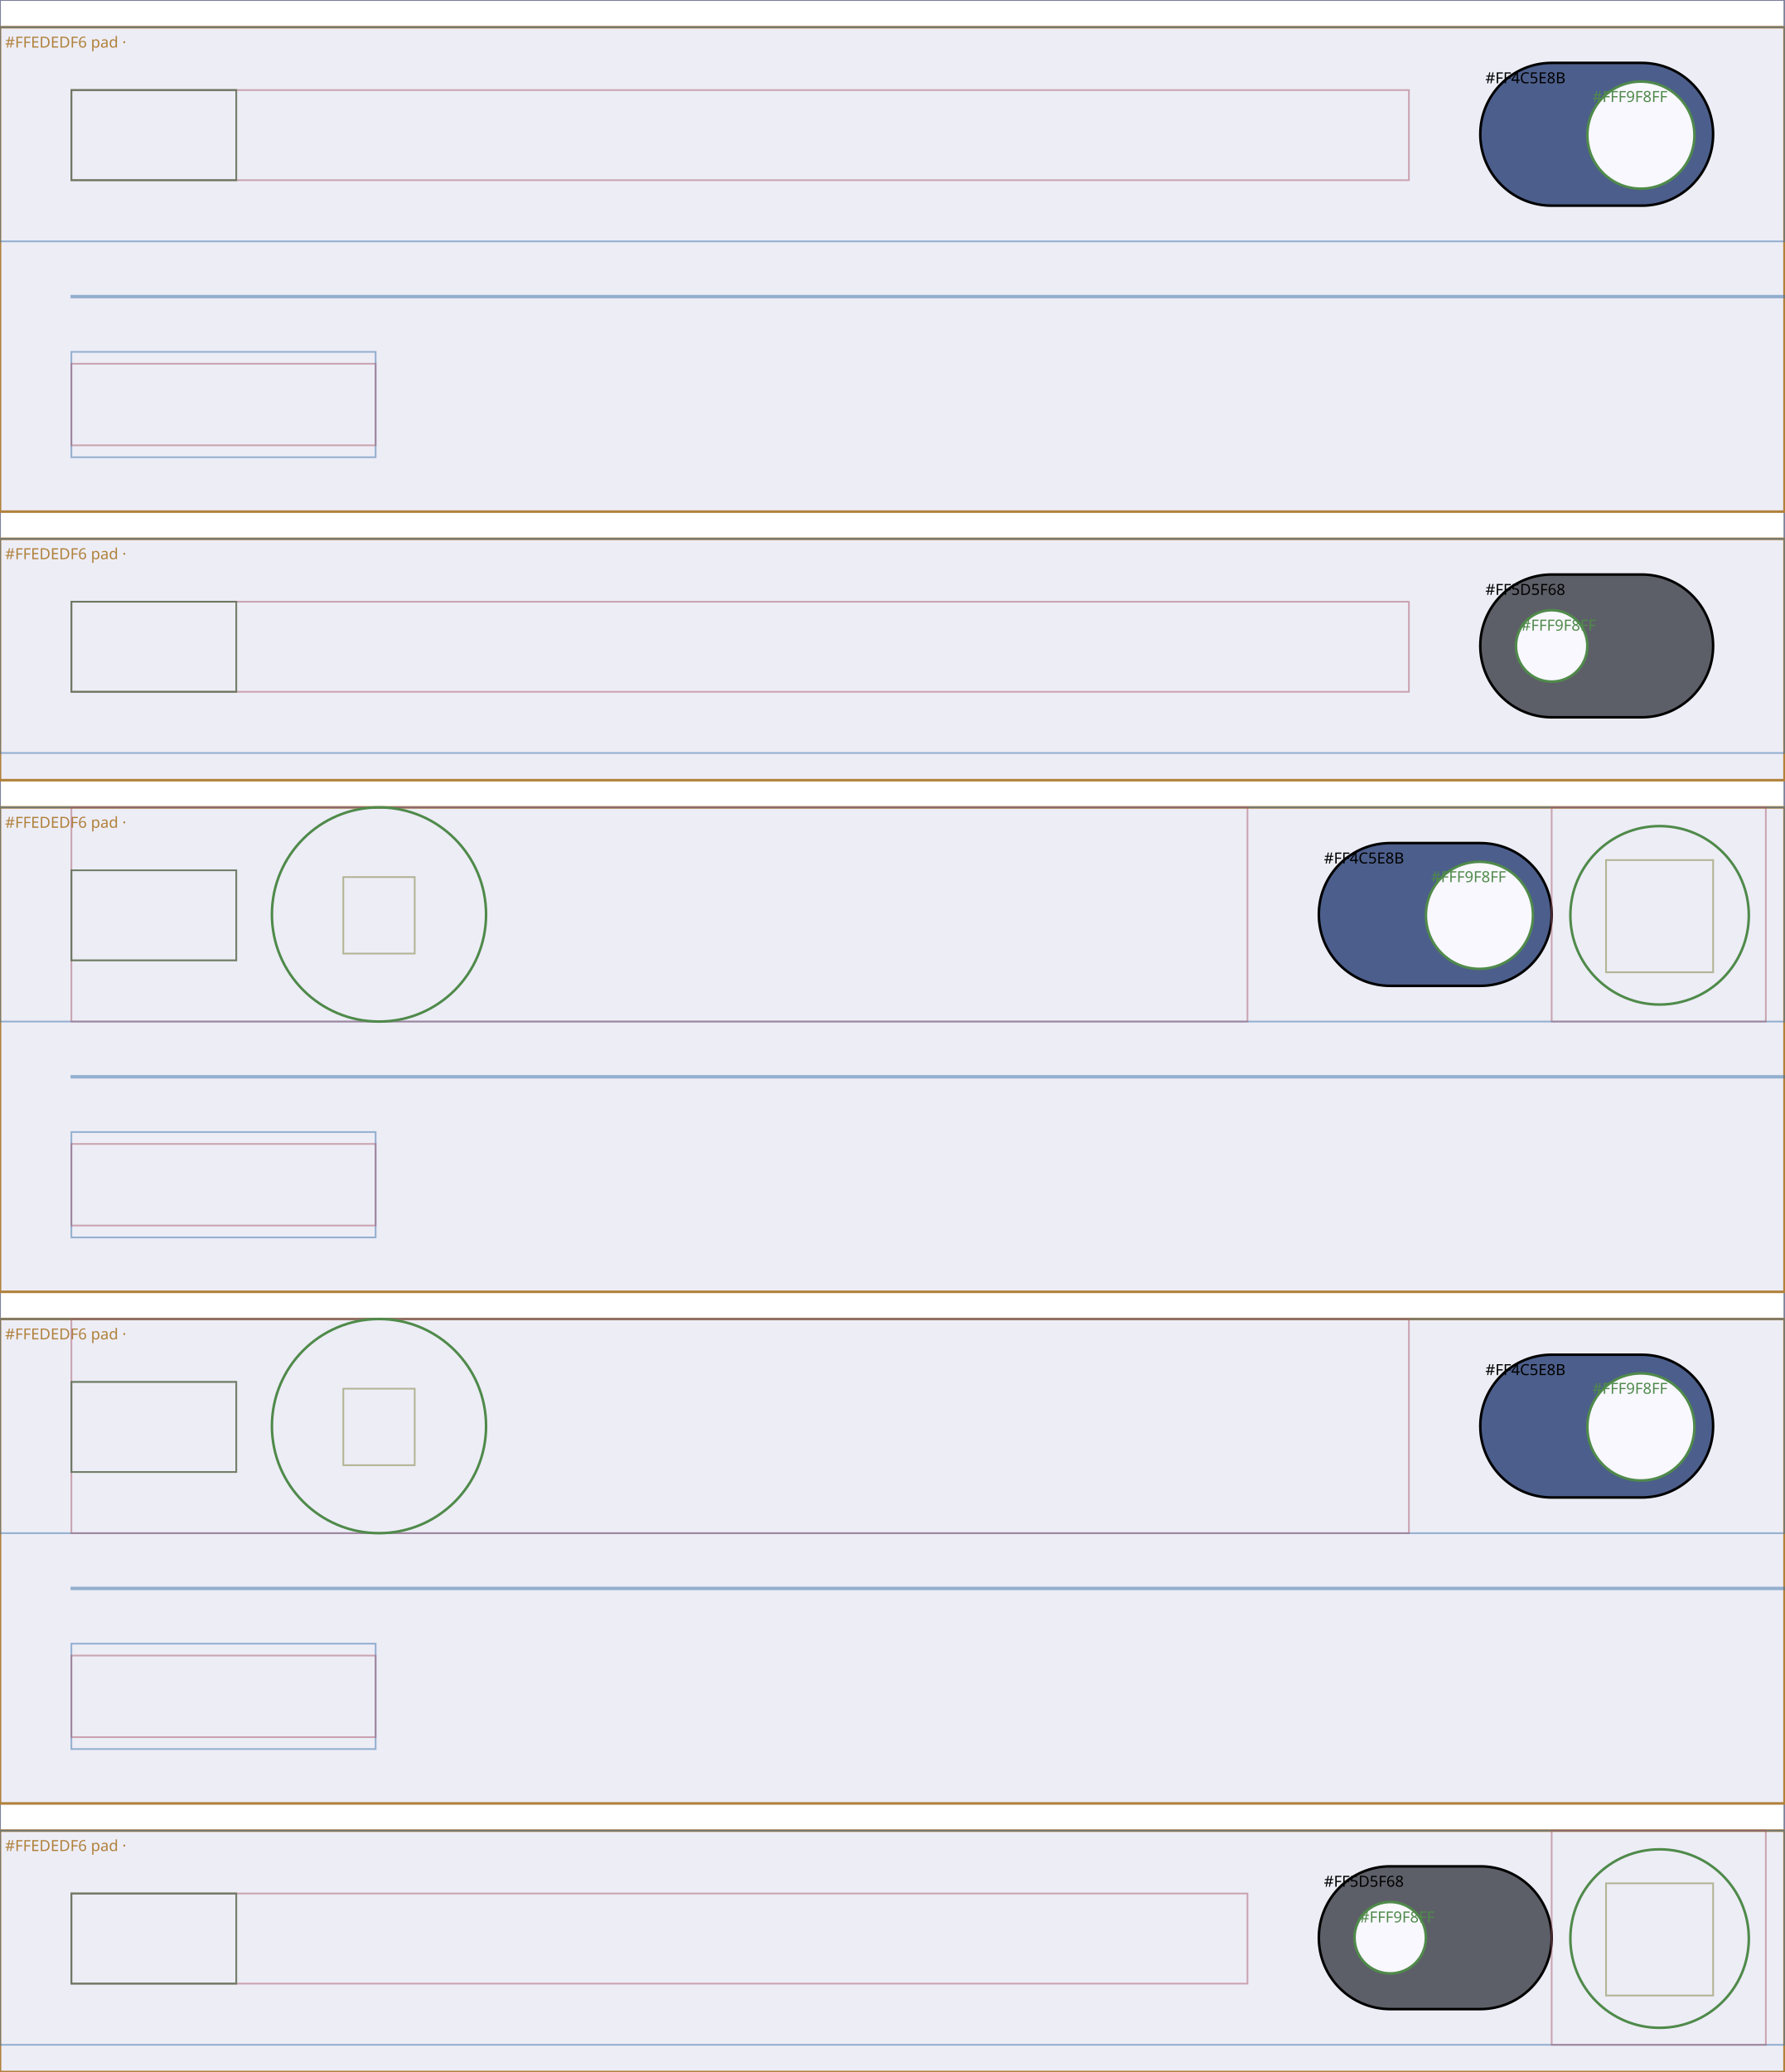
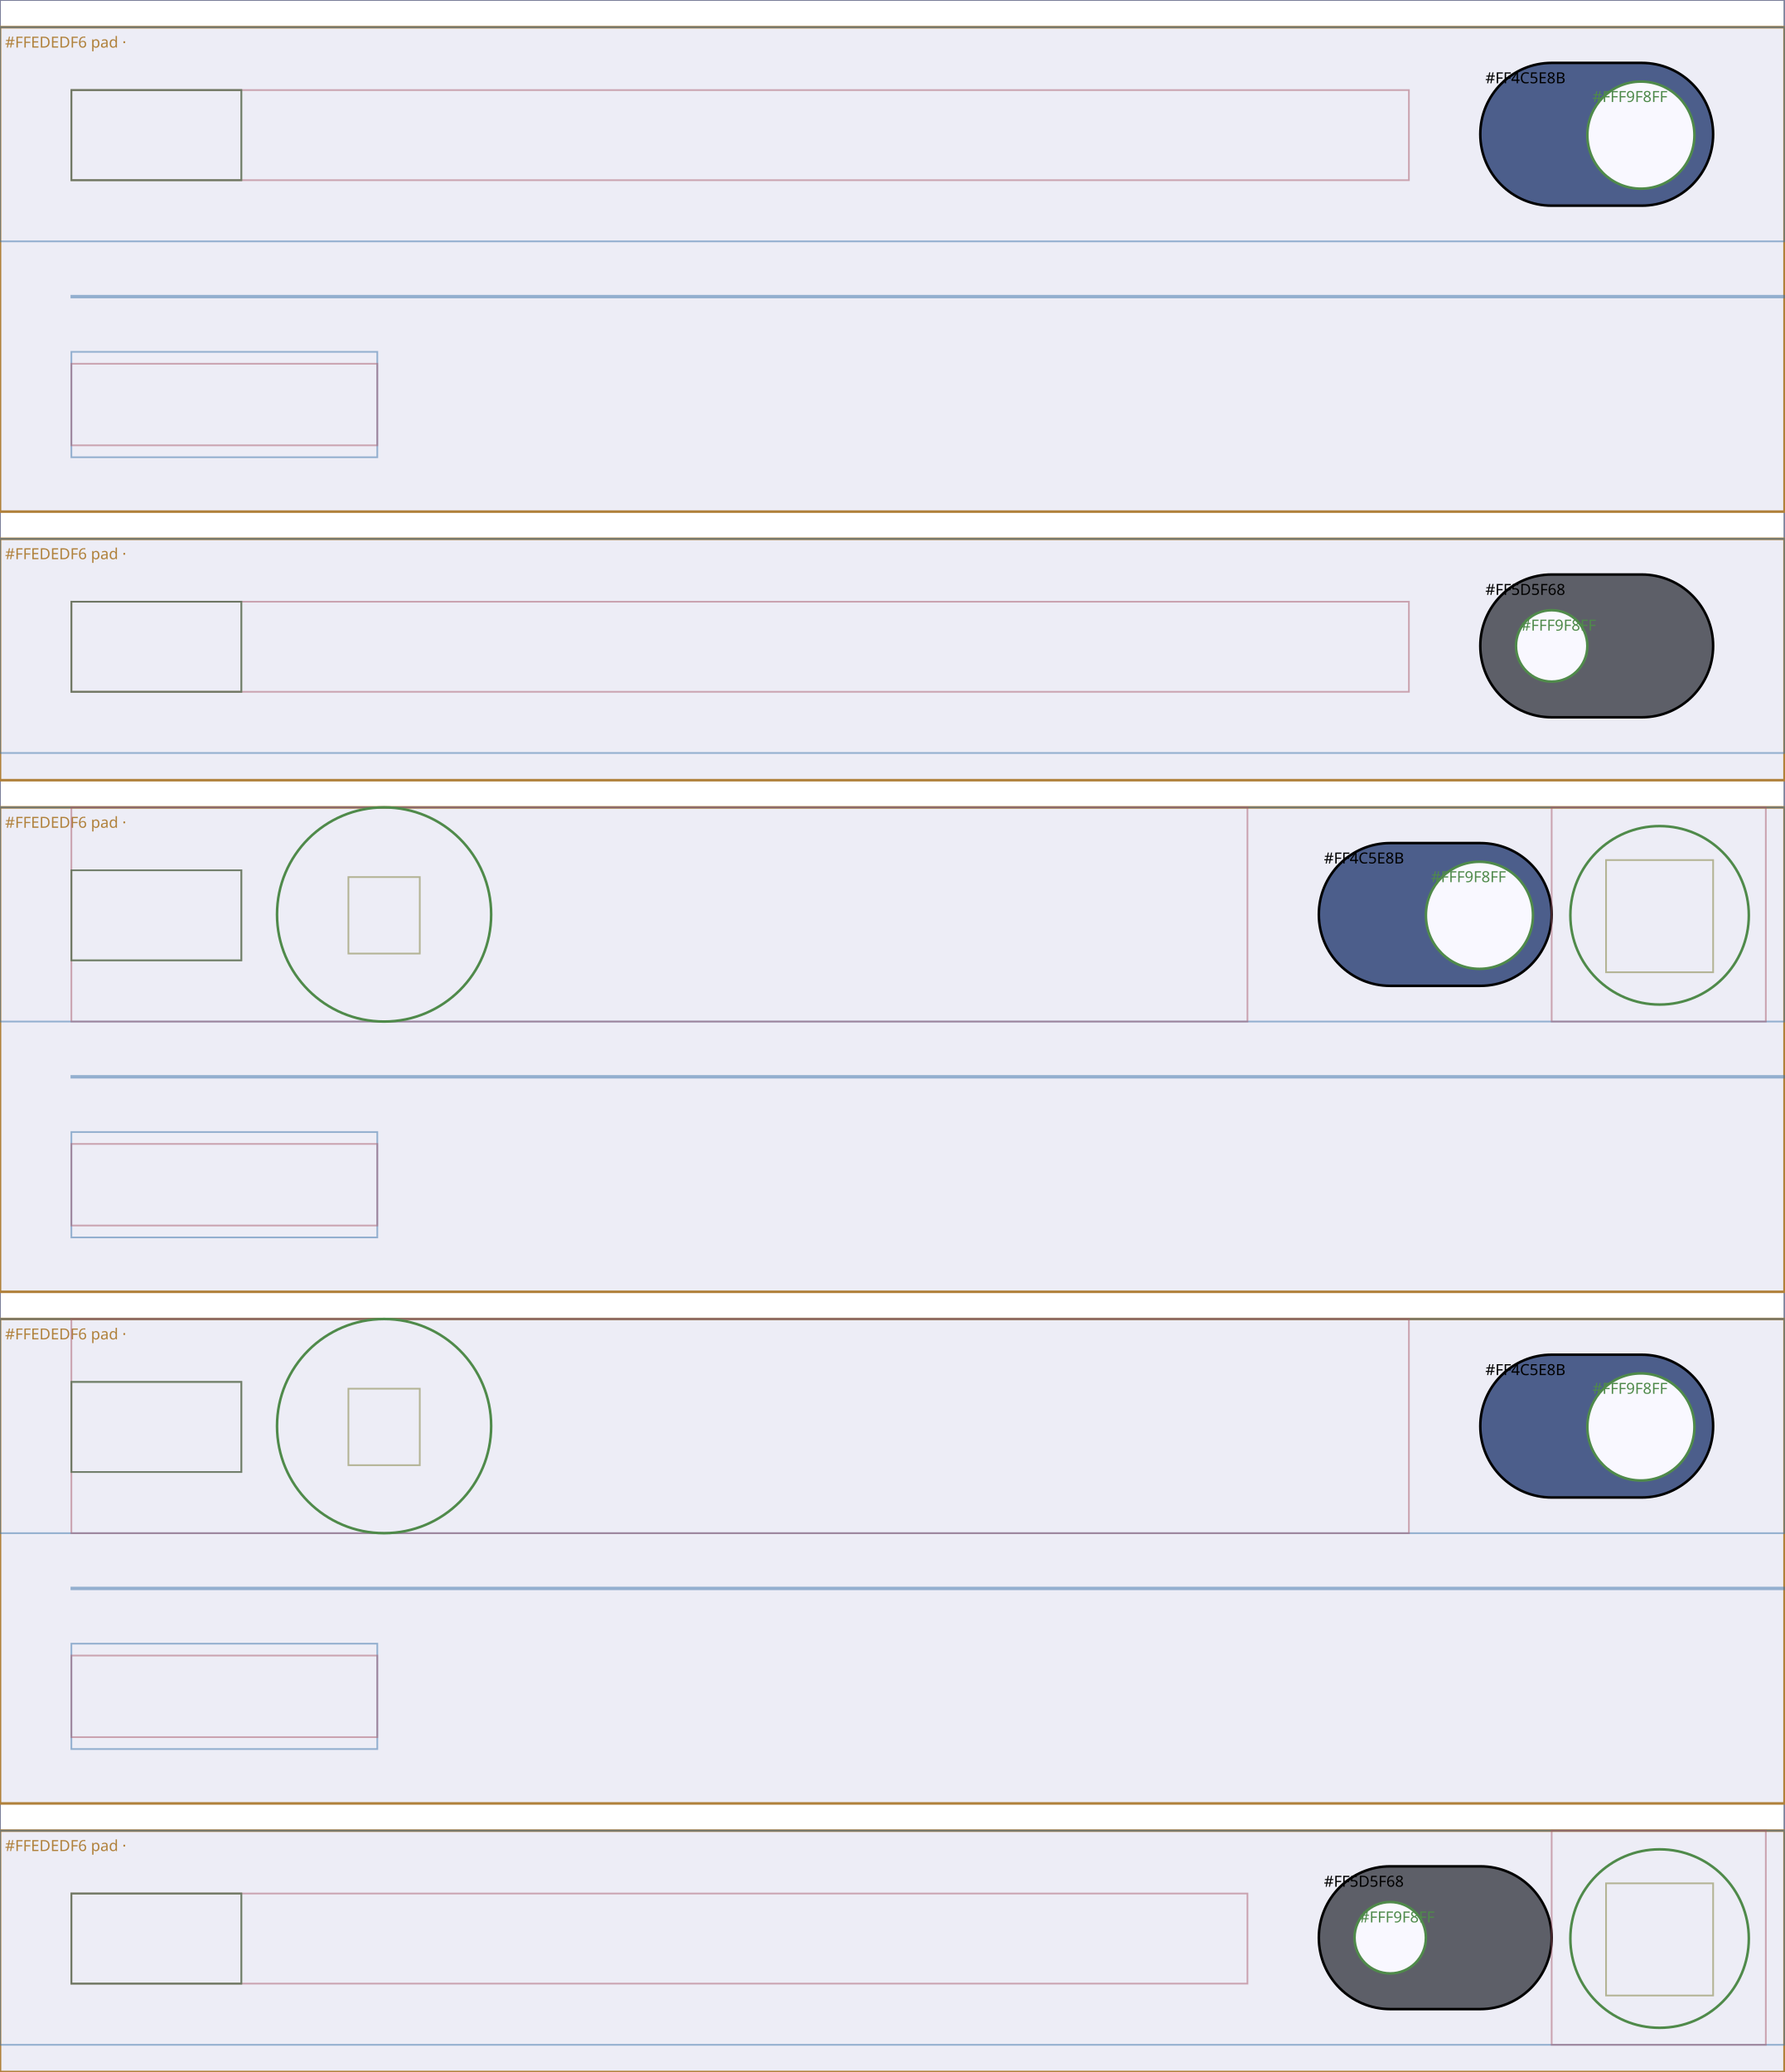
<svg xmlns="http://www.w3.org/2000/svg" viewBox="0 0 1050 1219" width="1050" height="1219" role="img" aria-label="switch layout wireframe">
  <rect width="1050" height="1219" fill="#ffffff" />
  <g>
    <rect x="0" y="0" width="1050" height="1219" fill="none" fill-opacity="0" stroke="#5B6470" stroke-width="1" stroke-opacity="0.5" />
  </g>
  <g>
    <rect x="0" y="0" width="1050" height="1219" fill="none" fill-opacity="0" stroke="#2E7D6B" stroke-width="1" stroke-opacity="0.5" />
  </g>
  <g>
    <rect x="0" y="0" width="1050" height="1219" fill="none" fill-opacity="0" stroke="#8E6BA8" stroke-width="1" stroke-opacity="0.5" />
  </g>
  <g>
    <rect x="0" y="16" width="1050" height="285" fill="#EDEDF6" fill-opacity="1" stroke="#B0813B" stroke-width="1.5" stroke-opacity="1" />
    <text x="3" y="28" font-family="system-ui, sans-serif" font-size="9" fill="#B0813B">#FFEDEDF6  pad ·</text>
  </g>
  <g>
    <rect x="0" y="16" width="1050" height="126" fill="none" fill-opacity="0" stroke="#3B72A8" stroke-width="1" stroke-opacity="0.5" />
  </g>
  <g>
    <rect x="42" y="53" width="787" height="53" fill="none" fill-opacity="0" stroke="#A85B6B" stroke-width="1" stroke-opacity="0.5" />
  </g>
  <g>
-     <rect x="42" y="53" width="97" height="53" fill="none" fill-opacity="0" stroke="#4F8A4A" stroke-width="1" stroke-opacity="0.5" />
-   </g>
-   <g>
-     <rect x="42" y="53" width="97" height="53" fill="none" fill-opacity="0" stroke="#7A7A33" stroke-width="1" stroke-opacity="0.5" />
-   </g>
-   <g>
-     <rect x="42" y="53" width="97" height="53" fill="none" fill-opacity="0" stroke="#5B6470" stroke-width="1" stroke-opacity="0.5" />
+     <rect x="42" y="53" width="100" height="53" fill="none" fill-opacity="0" stroke="#4F8A4A" stroke-width="1" stroke-opacity="0.5" />
+   </g>
+   <g>
+     <rect x="42" y="53" width="100" height="53" fill="none" fill-opacity="0" stroke="#7A7A33" stroke-width="1" stroke-opacity="0.5" />
+   </g>
+   <g>
+     <rect x="42" y="53" width="100" height="53" fill="none" fill-opacity="0" stroke="#5B6470" stroke-width="1" stroke-opacity="0.5" />
  </g>
  <g>
    <path d="M913,37 H966 A42,42 0 0 1 1008,79 V79 A42,42 0 0 1 966,121 H913 A42,42 0 0 1 871,79 V79 A42,42 0 0 1 913,37 Z" fill="#4C5E8B" fill-opacity="1" stroke="#000000" stroke-width="1.5" stroke-opacity="1" />
    <text x="874" y="49" font-family="system-ui, sans-serif" font-size="9" fill="#000000">#FF4C5E8B</text>
  </g>
  <g>
    <path d="M965.5,48 H965.5 A31.5,31.5 0 0 1 997,79.5 V79.5 A31.5,31.5 0 0 1 965.5,111 H965.5 A31.5,31.5 0 0 1 934,79.5 V79.5 A31.5,31.5 0 0 1 965.5,48 Z" fill="#F9F8FF" fill-opacity="1" stroke="#4F8A4A" stroke-width="1.5" stroke-opacity="1" />
    <text x="937" y="60" font-family="system-ui, sans-serif" font-size="9" fill="#4F8A4A">#FFF9F8FF</text>
  </g>
  <g>
    <rect x="42" y="174" width="1008" height="1" fill="none" fill-opacity="0" stroke="#3B72A8" stroke-width="1" stroke-opacity="0.5" />
  </g>
  <g>
-     <rect x="42" y="207" width="179" height="62" fill="none" fill-opacity="0" stroke="#3B72A8" stroke-width="1" stroke-opacity="0.5" />
-   </g>
-   <g>
-     <rect x="42" y="214" width="179" height="48" fill="none" fill-opacity="0" stroke="#A85B6B" stroke-width="1" stroke-opacity="0.5" />
+     <rect x="42" y="207" width="180" height="62" fill="none" fill-opacity="0" stroke="#3B72A8" stroke-width="1" stroke-opacity="0.5" />
+   </g>
+   <g>
+     <rect x="42" y="214" width="180" height="48" fill="none" fill-opacity="0" stroke="#A85B6B" stroke-width="1" stroke-opacity="0.5" />
  </g>
  <g>
    <rect x="0" y="317" width="1050" height="142" fill="#EDEDF6" fill-opacity="1" stroke="#B0813B" stroke-width="1.5" stroke-opacity="1" />
    <text x="3" y="329" font-family="system-ui, sans-serif" font-size="9" fill="#B0813B">#FFEDEDF6  pad ·</text>
  </g>
  <g>
    <rect x="0" y="317" width="1050" height="126" fill="none" fill-opacity="0" stroke="#3B72A8" stroke-width="1" stroke-opacity="0.5" />
  </g>
  <g>
    <rect x="42" y="354" width="787" height="53" fill="none" fill-opacity="0" stroke="#A85B6B" stroke-width="1" stroke-opacity="0.5" />
  </g>
  <g>
-     <rect x="42" y="354" width="97" height="53" fill="none" fill-opacity="0" stroke="#4F8A4A" stroke-width="1" stroke-opacity="0.5" />
-   </g>
-   <g>
-     <rect x="42" y="354" width="97" height="53" fill="none" fill-opacity="0" stroke="#7A7A33" stroke-width="1" stroke-opacity="0.5" />
-   </g>
-   <g>
-     <rect x="42" y="354" width="97" height="53" fill="none" fill-opacity="0" stroke="#5B6470" stroke-width="1" stroke-opacity="0.5" />
+     <rect x="42" y="354" width="100" height="53" fill="none" fill-opacity="0" stroke="#4F8A4A" stroke-width="1" stroke-opacity="0.5" />
+   </g>
+   <g>
+     <rect x="42" y="354" width="100" height="53" fill="none" fill-opacity="0" stroke="#7A7A33" stroke-width="1" stroke-opacity="0.5" />
+   </g>
+   <g>
+     <rect x="42" y="354" width="100" height="53" fill="none" fill-opacity="0" stroke="#5B6470" stroke-width="1" stroke-opacity="0.5" />
  </g>
  <g>
    <path d="M913,338 H966 A42,42 0 0 1 1008,380 V380 A42,42 0 0 1 966,422 H913 A42,42 0 0 1 871,380 V380 A42,42 0 0 1 913,338 Z" fill="#5D5F68" fill-opacity="1" stroke="#000000" stroke-width="1.5" stroke-opacity="1" />
    <text x="874" y="350" font-family="system-ui, sans-serif" font-size="9" fill="#000000">#FF5D5F68</text>
  </g>
  <g>
    <path d="M913,359 H913 A21,21 0 0 1 934,380 V380 A21,21 0 0 1 913,401 H913 A21,21 0 0 1 892,380 V380 A21,21 0 0 1 913,359 Z" fill="#F9F8FF" fill-opacity="1" stroke="#4F8A4A" stroke-width="1.5" stroke-opacity="1" />
    <text x="895" y="371" font-family="system-ui, sans-serif" font-size="9" fill="#4F8A4A">#FFF9F8FF</text>
  </g>
  <g>
    <rect x="0" y="475" width="1050" height="285" fill="#EDEDF6" fill-opacity="1" stroke="#B0813B" stroke-width="1.5" stroke-opacity="1" />
    <text x="3" y="487" font-family="system-ui, sans-serif" font-size="9" fill="#B0813B">#FFEDEDF6  pad ·</text>
  </g>
  <g>
    <rect x="0" y="475" width="1050" height="126" fill="none" fill-opacity="0" stroke="#3B72A8" stroke-width="1" stroke-opacity="0.5" />
  </g>
  <g>
    <rect x="42" y="475" width="692" height="126" fill="none" fill-opacity="0" stroke="#A85B6B" stroke-width="1" stroke-opacity="0.5" />
  </g>
  <g>
-     <rect x="42" y="512" width="97" height="53" fill="none" fill-opacity="0" stroke="#4F8A4A" stroke-width="1" stroke-opacity="0.5" />
-   </g>
-   <g>
-     <rect x="42" y="512" width="97" height="53" fill="none" fill-opacity="0" stroke="#7A7A33" stroke-width="1" stroke-opacity="0.5" />
-   </g>
-   <g>
-     <rect x="42" y="512" width="97" height="53" fill="none" fill-opacity="0" stroke="#5B6470" stroke-width="1" stroke-opacity="0.5" />
-   </g>
-   <g>
-     <path d="M223,475 H223 A63,63 0 0 1 286,538 V538 A63,63 0 0 1 223,601 H223 A63,63 0 0 1 160,538 V538 A63,63 0 0 1 223,475 Z" fill="none" fill-opacity="0" stroke="#4F8A4A" stroke-width="1.5" stroke-opacity="1" />
-   </g>
-   <g>
-     <rect x="202" y="516" width="42" height="45" fill="none" fill-opacity="0" stroke="#7A7A33" stroke-width="1" stroke-opacity="0.5" />
+     <rect x="42" y="512" width="100" height="53" fill="none" fill-opacity="0" stroke="#4F8A4A" stroke-width="1" stroke-opacity="0.5" />
+   </g>
+   <g>
+     <rect x="42" y="512" width="100" height="53" fill="none" fill-opacity="0" stroke="#7A7A33" stroke-width="1" stroke-opacity="0.5" />
+   </g>
+   <g>
+     <rect x="42" y="512" width="100" height="53" fill="none" fill-opacity="0" stroke="#5B6470" stroke-width="1" stroke-opacity="0.5" />
+   </g>
+   <g>
+     <path d="M226,475 H226 A63,63 0 0 1 289,538 V538 A63,63 0 0 1 226,601 H226 A63,63 0 0 1 163,538 V538 A63,63 0 0 1 226,475 Z" fill="none" fill-opacity="0" stroke="#4F8A4A" stroke-width="1.5" stroke-opacity="1" />
+   </g>
+   <g>
+     <rect x="205" y="516" width="42" height="45" fill="none" fill-opacity="0" stroke="#7A7A33" stroke-width="1" stroke-opacity="0.5" />
  </g>
  <g>
    <path d="M818,496 H871 A42,42 0 0 1 913,538 V538 A42,42 0 0 1 871,580 H818 A42,42 0 0 1 776,538 V538 A42,42 0 0 1 818,496 Z" fill="#4C5E8B" fill-opacity="1" stroke="#000000" stroke-width="1.5" stroke-opacity="1" />
    <text x="779" y="508" font-family="system-ui, sans-serif" font-size="9" fill="#000000">#FF4C5E8B</text>
  </g>
  <g>
    <path d="M870.5,507 H870.5 A31.5,31.5 0 0 1 902,538.5 V538.5 A31.5,31.5 0 0 1 870.5,570 H870.5 A31.5,31.5 0 0 1 839,538.5 V538.5 A31.5,31.5 0 0 1 870.5,507 Z" fill="#F9F8FF" fill-opacity="1" stroke="#4F8A4A" stroke-width="1.5" stroke-opacity="1" />
    <text x="842" y="519" font-family="system-ui, sans-serif" font-size="9" fill="#4F8A4A">#FFF9F8FF</text>
  </g>
  <g>
    <rect x="913" y="475" width="126" height="126" fill="none" fill-opacity="0" stroke="#A85B6B" stroke-width="1" stroke-opacity="0.5" />
  </g>
  <g>
    <path d="M976.5,486 H976.5 A52.5,52.5 0 0 1 1029,538.5 V538.5 A52.5,52.5 0 0 1 976.5,591 H976.5 A52.5,52.5 0 0 1 924,538.5 V538.5 A52.5,52.5 0 0 1 976.5,486 Z" fill="none" fill-opacity="0" stroke="#4F8A4A" stroke-width="1.5" stroke-opacity="1" />
  </g>
  <g>
    <rect x="945" y="506" width="63" height="66" fill="none" fill-opacity="0" stroke="#7A7A33" stroke-width="1" stroke-opacity="0.5" />
  </g>
  <g>
    <rect x="42" y="633" width="1008" height="1" fill="none" fill-opacity="0" stroke="#3B72A8" stroke-width="1" stroke-opacity="0.5" />
  </g>
  <g>
-     <rect x="42" y="666" width="179" height="62" fill="none" fill-opacity="0" stroke="#3B72A8" stroke-width="1" stroke-opacity="0.5" />
-   </g>
-   <g>
-     <rect x="42" y="673" width="179" height="48" fill="none" fill-opacity="0" stroke="#A85B6B" stroke-width="1" stroke-opacity="0.5" />
+     <rect x="42" y="666" width="180" height="62" fill="none" fill-opacity="0" stroke="#3B72A8" stroke-width="1" stroke-opacity="0.5" />
+   </g>
+   <g>
+     <rect x="42" y="673" width="180" height="48" fill="none" fill-opacity="0" stroke="#A85B6B" stroke-width="1" stroke-opacity="0.5" />
  </g>
  <g>
    <rect x="0" y="776" width="1050" height="285" fill="#EDEDF6" fill-opacity="1" stroke="#B0813B" stroke-width="1.5" stroke-opacity="1" />
    <text x="3" y="788" font-family="system-ui, sans-serif" font-size="9" fill="#B0813B">#FFEDEDF6  pad ·</text>
  </g>
  <g>
    <rect x="0" y="776" width="1050" height="126" fill="none" fill-opacity="0" stroke="#3B72A8" stroke-width="1" stroke-opacity="0.5" />
  </g>
  <g>
    <rect x="42" y="776" width="787" height="126" fill="none" fill-opacity="0" stroke="#A85B6B" stroke-width="1" stroke-opacity="0.5" />
  </g>
  <g>
-     <rect x="42" y="813" width="97" height="53" fill="none" fill-opacity="0" stroke="#4F8A4A" stroke-width="1" stroke-opacity="0.5" />
-   </g>
-   <g>
-     <rect x="42" y="813" width="97" height="53" fill="none" fill-opacity="0" stroke="#7A7A33" stroke-width="1" stroke-opacity="0.5" />
-   </g>
-   <g>
-     <rect x="42" y="813" width="97" height="53" fill="none" fill-opacity="0" stroke="#5B6470" stroke-width="1" stroke-opacity="0.5" />
-   </g>
-   <g>
-     <path d="M223,776 H223 A63,63 0 0 1 286,839 V839 A63,63 0 0 1 223,902 H223 A63,63 0 0 1 160,839 V839 A63,63 0 0 1 223,776 Z" fill="none" fill-opacity="0" stroke="#4F8A4A" stroke-width="1.5" stroke-opacity="1" />
-   </g>
-   <g>
-     <rect x="202" y="817" width="42" height="45" fill="none" fill-opacity="0" stroke="#7A7A33" stroke-width="1" stroke-opacity="0.5" />
+     <rect x="42" y="813" width="100" height="53" fill="none" fill-opacity="0" stroke="#4F8A4A" stroke-width="1" stroke-opacity="0.5" />
+   </g>
+   <g>
+     <rect x="42" y="813" width="100" height="53" fill="none" fill-opacity="0" stroke="#7A7A33" stroke-width="1" stroke-opacity="0.5" />
+   </g>
+   <g>
+     <rect x="42" y="813" width="100" height="53" fill="none" fill-opacity="0" stroke="#5B6470" stroke-width="1" stroke-opacity="0.5" />
+   </g>
+   <g>
+     <path d="M226,776 H226 A63,63 0 0 1 289,839 V839 A63,63 0 0 1 226,902 H226 A63,63 0 0 1 163,839 V839 A63,63 0 0 1 226,776 Z" fill="none" fill-opacity="0" stroke="#4F8A4A" stroke-width="1.5" stroke-opacity="1" />
+   </g>
+   <g>
+     <rect x="205" y="817" width="42" height="45" fill="none" fill-opacity="0" stroke="#7A7A33" stroke-width="1" stroke-opacity="0.5" />
  </g>
  <g>
    <path d="M913,797 H966 A42,42 0 0 1 1008,839 V839 A42,42 0 0 1 966,881 H913 A42,42 0 0 1 871,839 V839 A42,42 0 0 1 913,797 Z" fill="#4C5E8B" fill-opacity="1" stroke="#000000" stroke-width="1.5" stroke-opacity="1" />
    <text x="874" y="809" font-family="system-ui, sans-serif" font-size="9" fill="#000000">#FF4C5E8B</text>
  </g>
  <g>
    <path d="M965.5,808 H965.5 A31.5,31.5 0 0 1 997,839.5 V839.5 A31.5,31.5 0 0 1 965.5,871 H965.5 A31.5,31.5 0 0 1 934,839.5 V839.5 A31.5,31.5 0 0 1 965.5,808 Z" fill="#F9F8FF" fill-opacity="1" stroke="#4F8A4A" stroke-width="1.5" stroke-opacity="1" />
    <text x="937" y="820" font-family="system-ui, sans-serif" font-size="9" fill="#4F8A4A">#FFF9F8FF</text>
  </g>
  <g>
    <rect x="42" y="934" width="1008" height="1" fill="none" fill-opacity="0" stroke="#3B72A8" stroke-width="1" stroke-opacity="0.5" />
  </g>
  <g>
-     <rect x="42" y="967" width="179" height="62" fill="none" fill-opacity="0" stroke="#3B72A8" stroke-width="1" stroke-opacity="0.5" />
-   </g>
-   <g>
-     <rect x="42" y="974" width="179" height="48" fill="none" fill-opacity="0" stroke="#A85B6B" stroke-width="1" stroke-opacity="0.5" />
+     <rect x="42" y="967" width="180" height="62" fill="none" fill-opacity="0" stroke="#3B72A8" stroke-width="1" stroke-opacity="0.5" />
+   </g>
+   <g>
+     <rect x="42" y="974" width="180" height="48" fill="none" fill-opacity="0" stroke="#A85B6B" stroke-width="1" stroke-opacity="0.5" />
  </g>
  <g>
    <rect x="0" y="1077" width="1050" height="142" fill="#EDEDF6" fill-opacity="1" stroke="#B0813B" stroke-width="1.5" stroke-opacity="1" />
    <text x="3" y="1089" font-family="system-ui, sans-serif" font-size="9" fill="#B0813B">#FFEDEDF6  pad ·</text>
  </g>
  <g>
    <rect x="0" y="1077" width="1050" height="126" fill="none" fill-opacity="0" stroke="#3B72A8" stroke-width="1" stroke-opacity="0.5" />
  </g>
  <g>
    <rect x="42" y="1114" width="692" height="53" fill="none" fill-opacity="0" stroke="#A85B6B" stroke-width="1" stroke-opacity="0.5" />
  </g>
  <g>
-     <rect x="42" y="1114" width="97" height="53" fill="none" fill-opacity="0" stroke="#4F8A4A" stroke-width="1" stroke-opacity="0.5" />
-   </g>
-   <g>
-     <rect x="42" y="1114" width="97" height="53" fill="none" fill-opacity="0" stroke="#7A7A33" stroke-width="1" stroke-opacity="0.5" />
-   </g>
-   <g>
-     <rect x="42" y="1114" width="97" height="53" fill="none" fill-opacity="0" stroke="#5B6470" stroke-width="1" stroke-opacity="0.5" />
+     <rect x="42" y="1114" width="100" height="53" fill="none" fill-opacity="0" stroke="#4F8A4A" stroke-width="1" stroke-opacity="0.5" />
+   </g>
+   <g>
+     <rect x="42" y="1114" width="100" height="53" fill="none" fill-opacity="0" stroke="#7A7A33" stroke-width="1" stroke-opacity="0.5" />
+   </g>
+   <g>
+     <rect x="42" y="1114" width="100" height="53" fill="none" fill-opacity="0" stroke="#5B6470" stroke-width="1" stroke-opacity="0.5" />
  </g>
  <g>
    <path d="M818,1098 H871 A42,42 0 0 1 913,1140 V1140 A42,42 0 0 1 871,1182 H818 A42,42 0 0 1 776,1140 V1140 A42,42 0 0 1 818,1098 Z" fill="#5D5F68" fill-opacity="1" stroke="#000000" stroke-width="1.5" stroke-opacity="1" />
    <text x="779" y="1110" font-family="system-ui, sans-serif" font-size="9" fill="#000000">#FF5D5F68</text>
  </g>
  <g>
    <path d="M818,1119 H818 A21,21 0 0 1 839,1140 V1140 A21,21 0 0 1 818,1161 H818 A21,21 0 0 1 797,1140 V1140 A21,21 0 0 1 818,1119 Z" fill="#F9F8FF" fill-opacity="1" stroke="#4F8A4A" stroke-width="1.5" stroke-opacity="1" />
    <text x="800" y="1131" font-family="system-ui, sans-serif" font-size="9" fill="#4F8A4A">#FFF9F8FF</text>
  </g>
  <g>
    <rect x="913" y="1077" width="126" height="126" fill="none" fill-opacity="0" stroke="#A85B6B" stroke-width="1" stroke-opacity="0.5" />
  </g>
  <g>
    <path d="M976.5,1088 H976.5 A52.5,52.5 0 0 1 1029,1140.5 V1140.5 A52.5,52.5 0 0 1 976.5,1193 H976.5 A52.5,52.5 0 0 1 924,1140.5 V1140.5 A52.5,52.5 0 0 1 976.5,1088 Z" fill="none" fill-opacity="0" stroke="#4F8A4A" stroke-width="1.5" stroke-opacity="1" />
  </g>
  <g>
    <rect x="945" y="1108" width="63" height="66" fill="none" fill-opacity="0" stroke="#7A7A33" stroke-width="1" stroke-opacity="0.5" />
  </g>
</svg>
